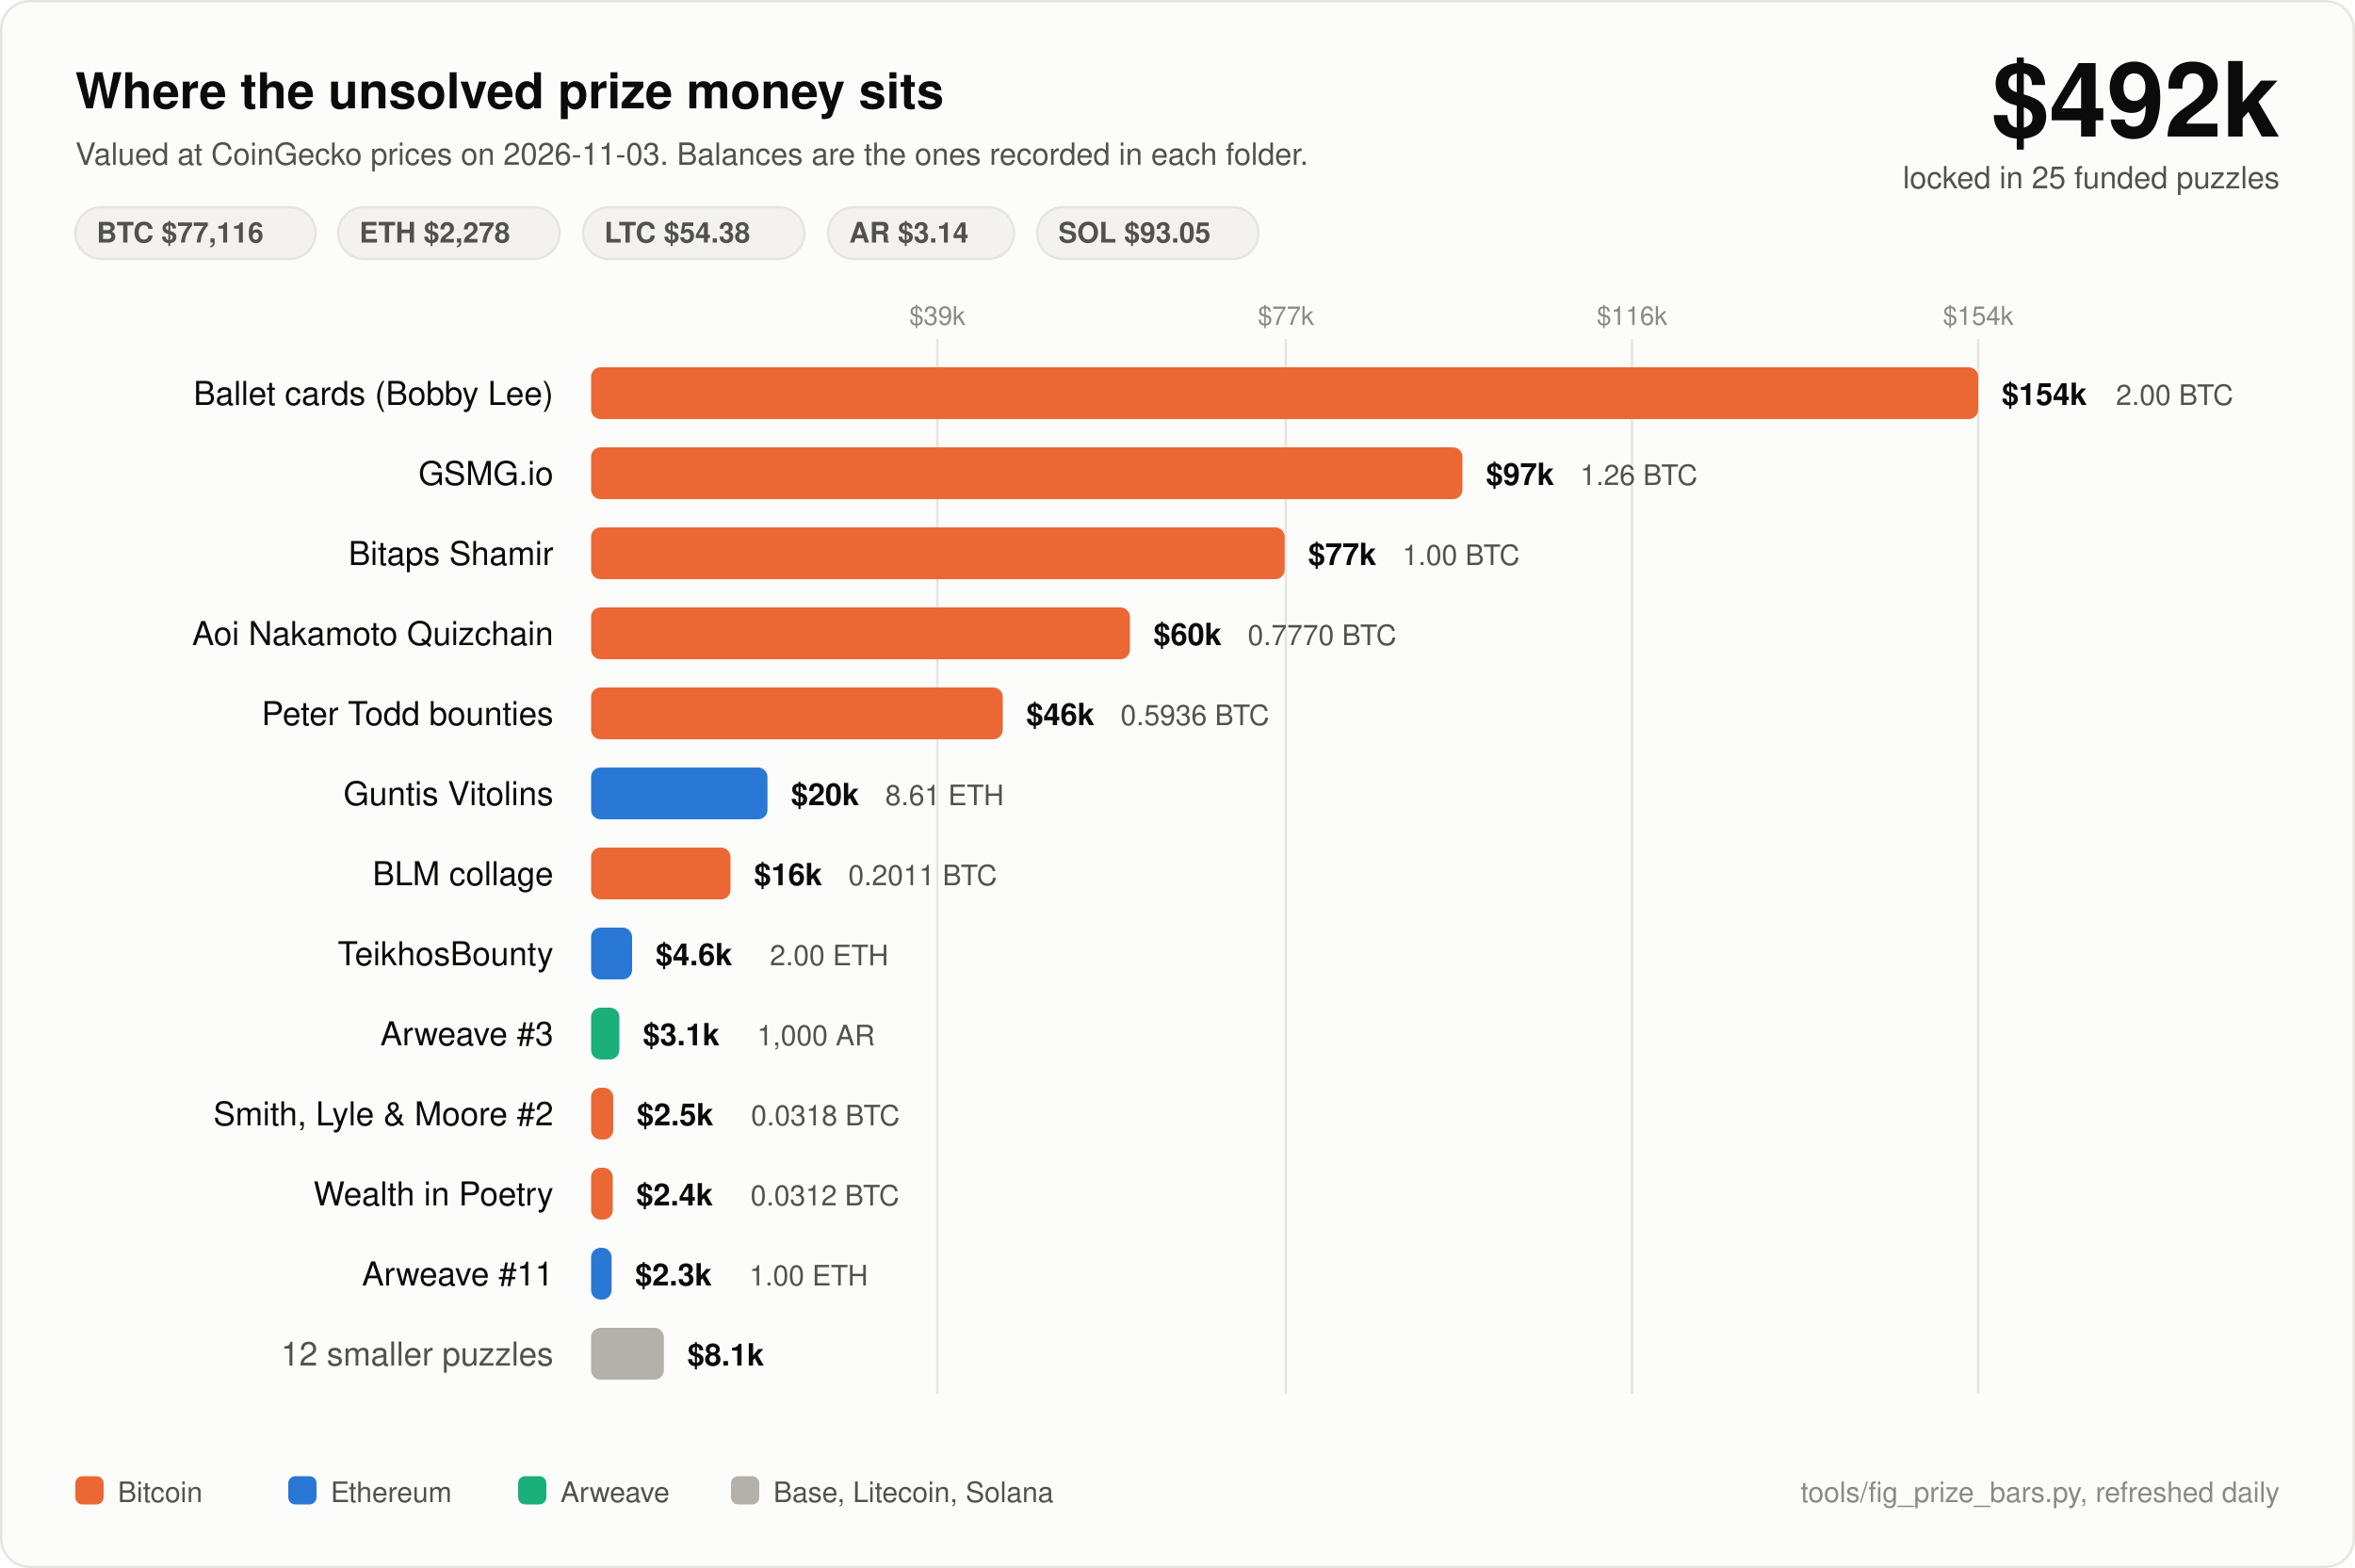
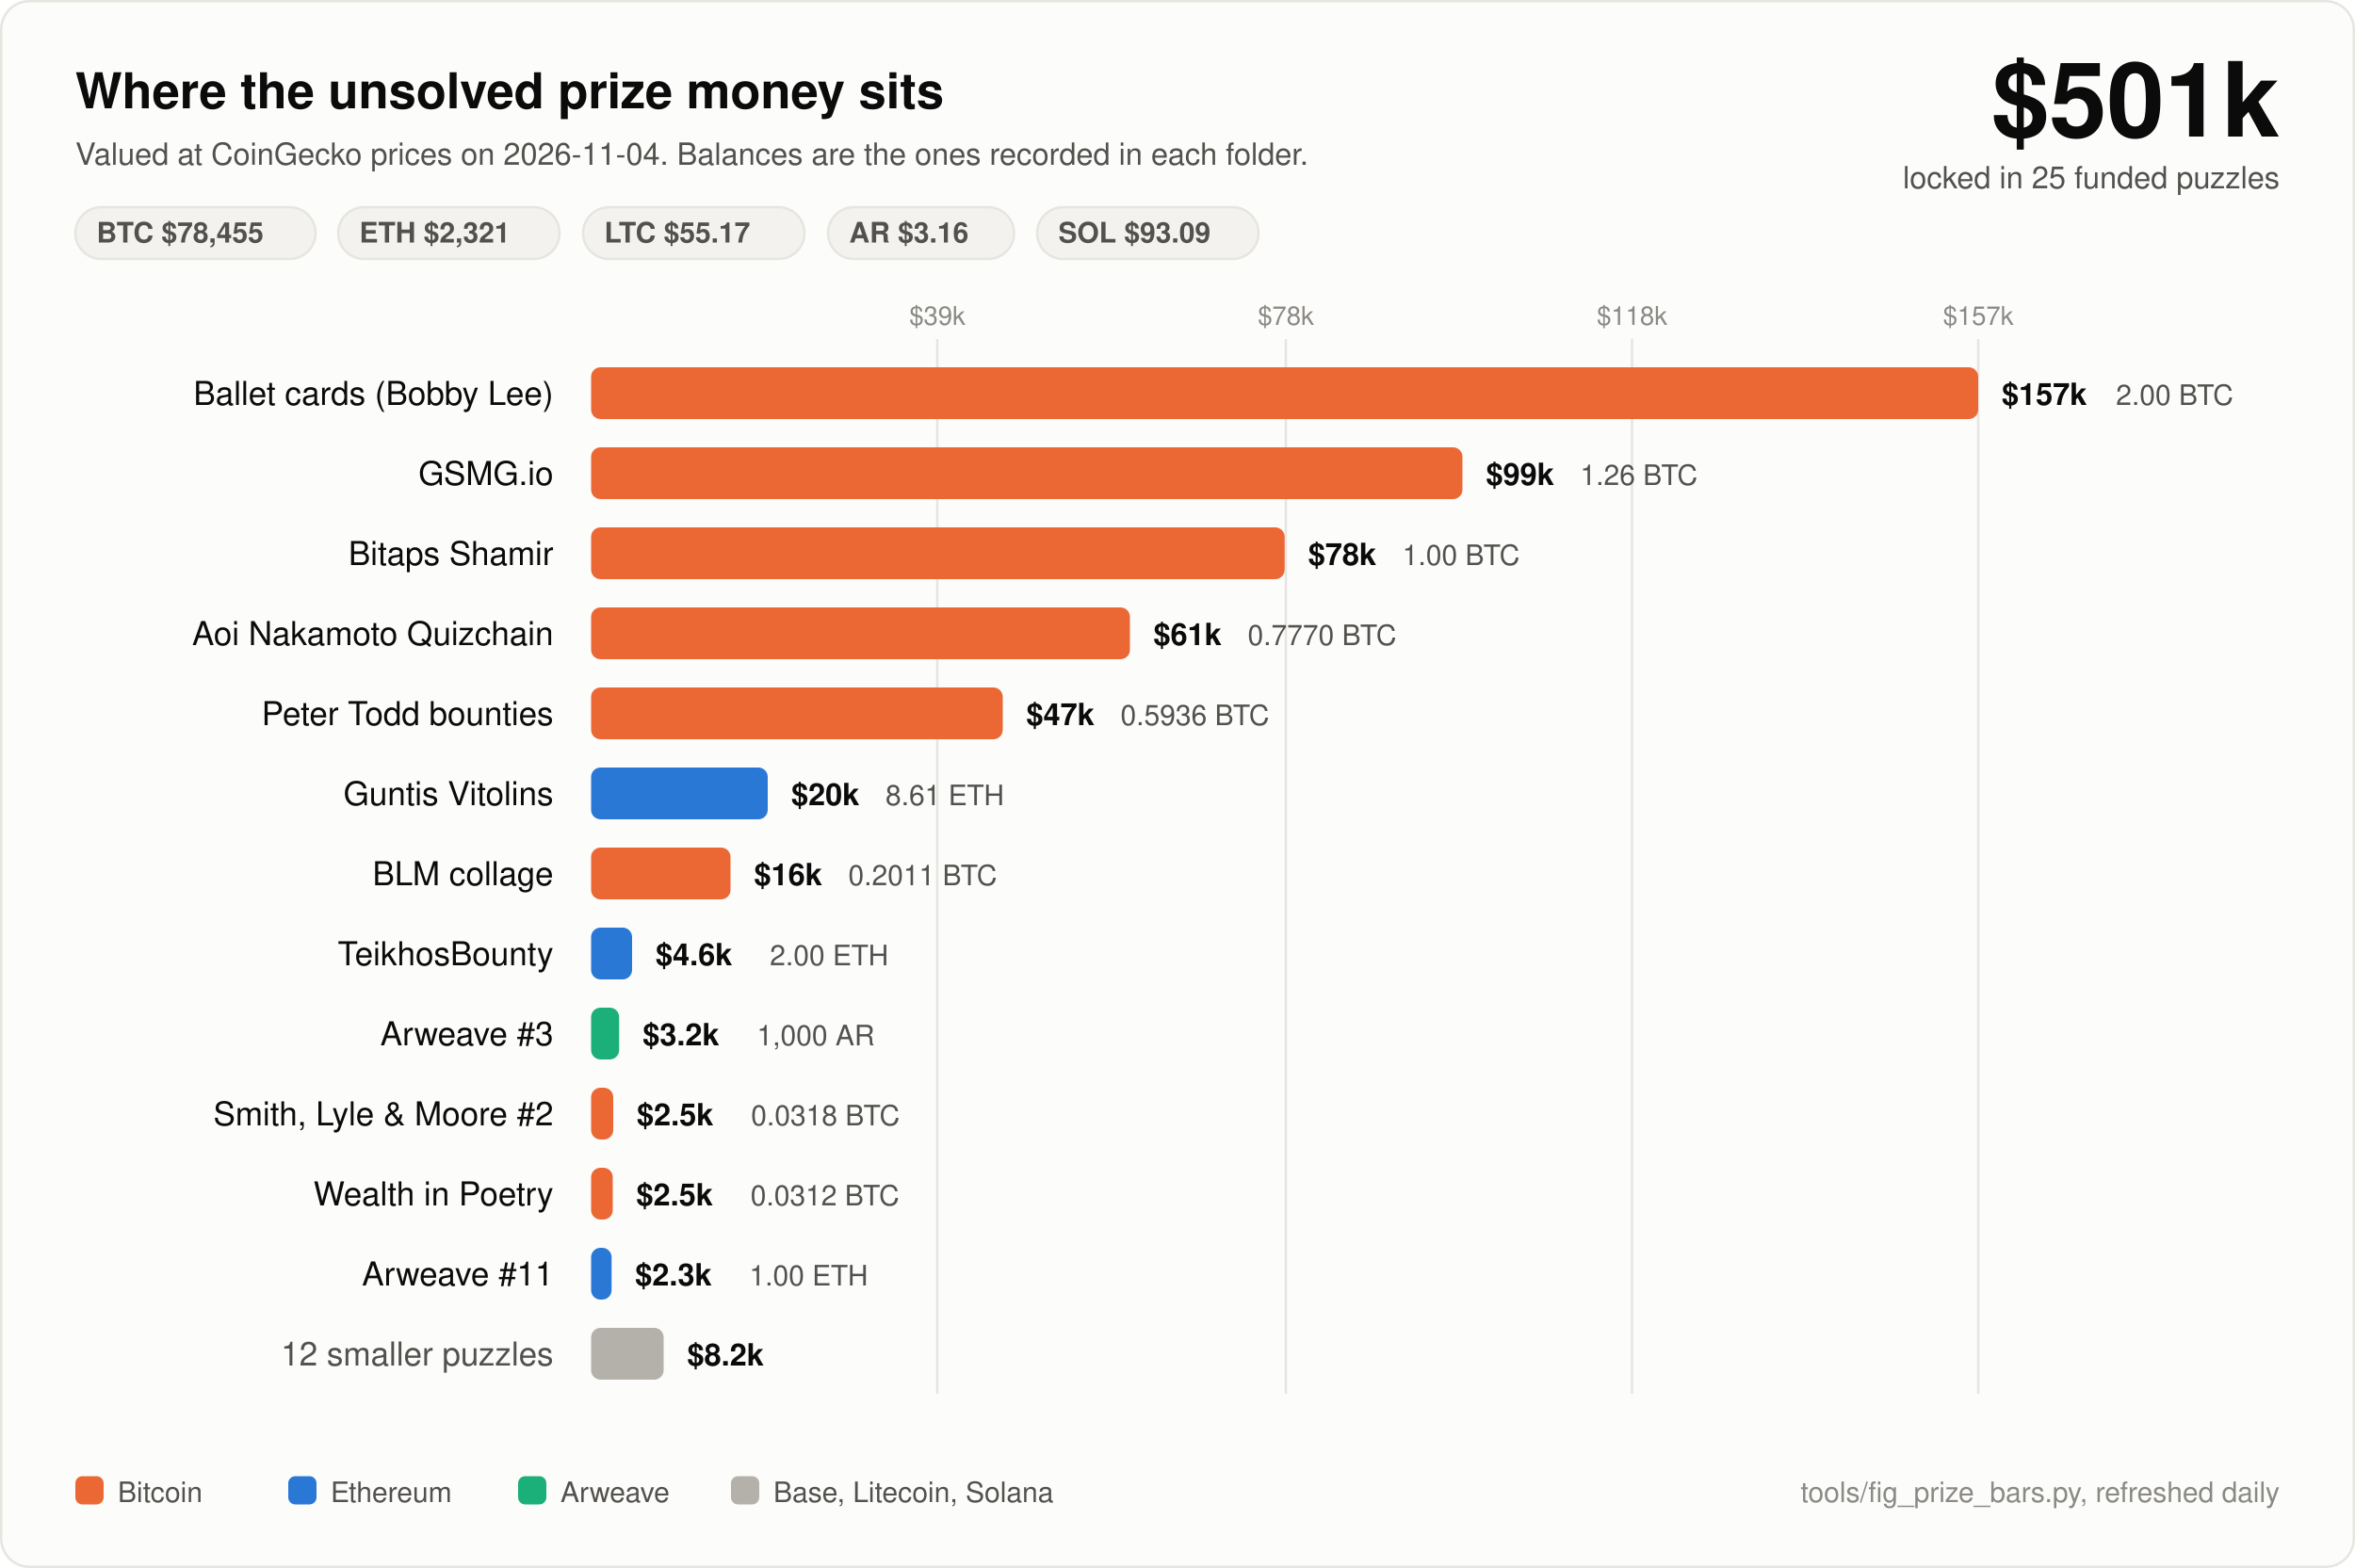
<svg xmlns="http://www.w3.org/2000/svg" width="1000" height="666" viewBox="0 0 1000 666" font-family="ui-sans-serif, -apple-system, Segoe UI, Helvetica, Arial, sans-serif">
  <rect x="0.5" y="0.5" width="999" height="665" rx="12" fill="#fcfcfb" stroke="#e6e5e0" />
  <text x="32" y="46" fill="#0b0b0b" font-size="21" font-weight="700">Where the unsolved prize money sits</text>
-   <text x="32" y="70" fill="#52514e" font-size="13">Valued at CoinGecko prices on 2026-11-03. Balances are the ones recorded in each folder.</text>
-   <text x="968" y="58" fill="#0b0b0b" font-size="44" font-weight="700" text-anchor="end">$492k</text>
+   <text x="32" y="70" fill="#52514e" font-size="13">Valued at CoinGecko prices on 2026-11-04. Balances are the ones recorded in each folder.</text>
+   <text x="968" y="58" fill="#0b0b0b" font-size="44" font-weight="700" text-anchor="end">$501k</text>
  <text x="968" y="80" fill="#52514e" font-size="13" text-anchor="end">locked in 25 funded puzzles</text>
  <rect x="32" y="88" width="102" height="22" rx="11" fill="#f3f2ee" stroke="#e6e5e0" />
-   <text x="41" y="103" fill="#52514e" font-size="12" font-weight="600">BTC $77,116</text>
+   <text x="41" y="103" fill="#52514e" font-size="12" font-weight="600">BTC $78,455</text>
  <rect x="143.6" y="88" width="94" height="22" rx="11" fill="#f3f2ee" stroke="#e6e5e0" />
-   <text x="152.6" y="103" fill="#52514e" font-size="12" font-weight="600">ETH $2,278</text>
+   <text x="152.6" y="103" fill="#52514e" font-size="12" font-weight="600">ETH $2,321</text>
  <rect x="247.6" y="88" width="94" height="22" rx="11" fill="#f3f2ee" stroke="#e6e5e0" />
-   <text x="256.6" y="103" fill="#52514e" font-size="12" font-weight="600">LTC $54.38</text>
+   <text x="256.6" y="103" fill="#52514e" font-size="12" font-weight="600">LTC $55.17</text>
  <rect x="351.6" y="88" width="79" height="22" rx="11" fill="#f3f2ee" stroke="#e6e5e0" />
-   <text x="360.6" y="103" fill="#52514e" font-size="12" font-weight="600">AR $3.14</text>
+   <text x="360.6" y="103" fill="#52514e" font-size="12" font-weight="600">AR $3.16</text>
  <rect x="440.4" y="88" width="94" height="22" rx="11" fill="#f3f2ee" stroke="#e6e5e0" />
-   <text x="449.4" y="103" fill="#52514e" font-size="12" font-weight="600">SOL $93.05</text>
+   <text x="449.4" y="103" fill="#52514e" font-size="12" font-weight="600">SOL $93.09</text>
  <line x1="398" y1="144" x2="398" y2="592" stroke="#e6e5e0" stroke-width="1" />
  <text x="398" y="138" fill="#8a8985" font-size="11" text-anchor="middle">$39k</text>
  <line x1="546" y1="144" x2="546" y2="592" stroke="#e6e5e0" stroke-width="1" />
-   <text x="546" y="138" fill="#8a8985" font-size="11" text-anchor="middle">$77k</text>
+   <text x="546" y="138" fill="#8a8985" font-size="11" text-anchor="middle">$78k</text>
  <line x1="693" y1="144" x2="693" y2="592" stroke="#e6e5e0" stroke-width="1" />
-   <text x="693" y="138" fill="#8a8985" font-size="11" text-anchor="middle">$116k</text>
+   <text x="693" y="138" fill="#8a8985" font-size="11" text-anchor="middle">$118k</text>
  <line x1="840" y1="144" x2="840" y2="592" stroke="#e6e5e0" stroke-width="1" />
-   <text x="840" y="138" fill="#8a8985" font-size="11" text-anchor="middle">$154k</text>
+   <text x="840" y="138" fill="#8a8985" font-size="11" text-anchor="middle">$157k</text>
  <text x="235" y="172" fill="#0b0b0b" font-size="14" text-anchor="end">Ballet cards (Bobby Lee)</text>
  <rect x="251" y="156" width="589.0" height="22" rx="4" fill="#eb6834" />
-   <text x="850.0" y="172" fill="#0b0b0b" font-size="13" font-weight="600">$154k</text>
+   <text x="850.0" y="172" fill="#0b0b0b" font-size="13" font-weight="600">$157k</text>
  <text x="898.5" y="172" fill="#52514e" font-size="12">2.00 BTC</text>
  <text x="235" y="206" fill="#0b0b0b" font-size="14" text-anchor="end">GSMG.io</text>
  <rect x="251" y="190" width="370.0" height="22" rx="4" fill="#eb6834" />
-   <text x="631.0" y="206" fill="#0b0b0b" font-size="13" font-weight="600">$97k</text>
+   <text x="631.0" y="206" fill="#0b0b0b" font-size="13" font-weight="600">$99k</text>
  <text x="671.0" y="206" fill="#52514e" font-size="12">1.26 BTC</text>
  <text x="235" y="240" fill="#0b0b0b" font-size="14" text-anchor="end">Bitaps Shamir</text>
  <rect x="251" y="224" width="294.5" height="22" rx="4" fill="#eb6834" />
-   <text x="555.5" y="240" fill="#0b0b0b" font-size="13" font-weight="600">$77k</text>
+   <text x="555.5" y="240" fill="#0b0b0b" font-size="13" font-weight="600">$78k</text>
  <text x="595.5" y="240" fill="#52514e" font-size="12">1.00 BTC</text>
  <text x="235" y="274" fill="#0b0b0b" font-size="14" text-anchor="end">Aoi Nakamoto Quizchain</text>
  <rect x="251" y="258" width="228.8" height="22" rx="4" fill="#eb6834" />
-   <text x="489.8" y="274" fill="#0b0b0b" font-size="13" font-weight="600">$60k</text>
+   <text x="489.8" y="274" fill="#0b0b0b" font-size="13" font-weight="600">$61k</text>
  <text x="529.8" y="274" fill="#52514e" font-size="12">0.7770 BTC</text>
  <text x="235" y="308" fill="#0b0b0b" font-size="14" text-anchor="end">Peter Todd bounties</text>
  <rect x="251" y="292" width="174.8" height="22" rx="4" fill="#eb6834" />
-   <text x="435.8" y="308" fill="#0b0b0b" font-size="13" font-weight="600">$46k</text>
+   <text x="435.8" y="308" fill="#0b0b0b" font-size="13" font-weight="600">$47k</text>
  <text x="475.8" y="308" fill="#52514e" font-size="12">0.5936 BTC</text>
  <text x="235" y="342" fill="#0b0b0b" font-size="14" text-anchor="end">Guntis Vitolins</text>
-   <rect x="251" y="326" width="74.9" height="22" rx="4" fill="#2a78d6" />
-   <text x="335.9" y="342" fill="#0b0b0b" font-size="13" font-weight="600">$20k</text>
-   <text x="375.9" y="342" fill="#52514e" font-size="12">8.61 ETH</text>
+   <rect x="251" y="326" width="75.0" height="22" rx="4" fill="#2a78d6" />
+   <text x="336.0" y="342" fill="#0b0b0b" font-size="13" font-weight="600">$20k</text>
+   <text x="376.0" y="342" fill="#52514e" font-size="12">8.61 ETH</text>
  <text x="235" y="376" fill="#0b0b0b" font-size="14" text-anchor="end">BLM collage</text>
  <rect x="251" y="360" width="59.2" height="22" rx="4" fill="#eb6834" />
  <text x="320.2" y="376" fill="#0b0b0b" font-size="13" font-weight="600">$16k</text>
  <text x="360.2" y="376" fill="#52514e" font-size="12">0.2011 BTC</text>
  <text x="235" y="410" fill="#0b0b0b" font-size="14" text-anchor="end">TeikhosBounty</text>
  <rect x="251" y="394" width="17.4" height="22" rx="4" fill="#2a78d6" />
  <text x="278.4" y="410" fill="#0b0b0b" font-size="13" font-weight="600">$4.6k</text>
  <text x="326.9" y="410" fill="#52514e" font-size="12">2.00 ETH</text>
  <text x="235" y="444" fill="#0b0b0b" font-size="14" text-anchor="end">Arweave #3</text>
-   <rect x="251" y="428" width="12.0" height="22" rx="4" fill="#1baf7a" />
-   <text x="273.0" y="444" fill="#0b0b0b" font-size="13" font-weight="600">$3.1k</text>
-   <text x="321.5" y="444" fill="#52514e" font-size="12">1,000 AR</text>
+   <rect x="251" y="428" width="11.9" height="22" rx="4" fill="#1baf7a" />
+   <text x="272.9" y="444" fill="#0b0b0b" font-size="13" font-weight="600">$3.2k</text>
+   <text x="321.4" y="444" fill="#52514e" font-size="12">1,000 AR</text>
  <text x="235" y="478" fill="#0b0b0b" font-size="14" text-anchor="end">Smith, Lyle &amp; Moore #2</text>
  <rect x="251" y="462" width="9.4" height="22" rx="4" fill="#eb6834" />
  <text x="270.4" y="478" fill="#0b0b0b" font-size="13" font-weight="600">$2.5k</text>
  <text x="318.9" y="478" fill="#52514e" font-size="12">0.0318 BTC</text>
  <text x="235" y="512" fill="#0b0b0b" font-size="14" text-anchor="end">Wealth in Poetry</text>
  <rect x="251" y="496" width="9.2" height="22" rx="4" fill="#eb6834" />
-   <text x="270.2" y="512" fill="#0b0b0b" font-size="13" font-weight="600">$2.4k</text>
+   <text x="270.2" y="512" fill="#0b0b0b" font-size="13" font-weight="600">$2.5k</text>
  <text x="318.7" y="512" fill="#52514e" font-size="12">0.0312 BTC</text>
  <text x="235" y="546" fill="#0b0b0b" font-size="14" text-anchor="end">Arweave #11</text>
  <rect x="251" y="530" width="8.7" height="22" rx="4" fill="#2a78d6" />
  <text x="269.7" y="546" fill="#0b0b0b" font-size="13" font-weight="600">$2.3k</text>
  <text x="318.2" y="546" fill="#52514e" font-size="12">1.00 ETH</text>
  <text x="235" y="580" fill="#52514e" font-size="14" text-anchor="end">12 smaller puzzles</text>
-   <rect x="251" y="564" width="30.9" height="22" rx="4" fill="#b3b1aa" />
-   <text x="291.9" y="580" fill="#0b0b0b" font-size="13" font-weight="600">$8.1k</text>
+   <rect x="251" y="564" width="30.8" height="22" rx="4" fill="#b3b1aa" />
+   <text x="291.8" y="580" fill="#0b0b0b" font-size="13" font-weight="600">$8.2k</text>
  <rect x="32" y="627" width="12" height="12" rx="3" fill="#eb6834" />
  <text x="50" y="638" fill="#52514e" font-size="12">Bitcoin</text>
  <rect x="122.4" y="627" width="12" height="12" rx="3" fill="#2a78d6" />
  <text x="140.4" y="638" fill="#52514e" font-size="12">Ethereum</text>
  <rect x="220.0" y="627" width="12" height="12" rx="3" fill="#1baf7a" />
  <text x="238.0" y="638" fill="#52514e" font-size="12">Arweave</text>
  <rect x="310.4" y="627" width="12" height="12" rx="3" fill="#b3b1aa" />
  <text x="328.4" y="638" fill="#52514e" font-size="12">Base, Litecoin, Solana</text>
  <text x="968" y="638" fill="#8a8985" font-size="12" text-anchor="end">tools/fig_prize_bars.py, refreshed daily</text>
</svg>
